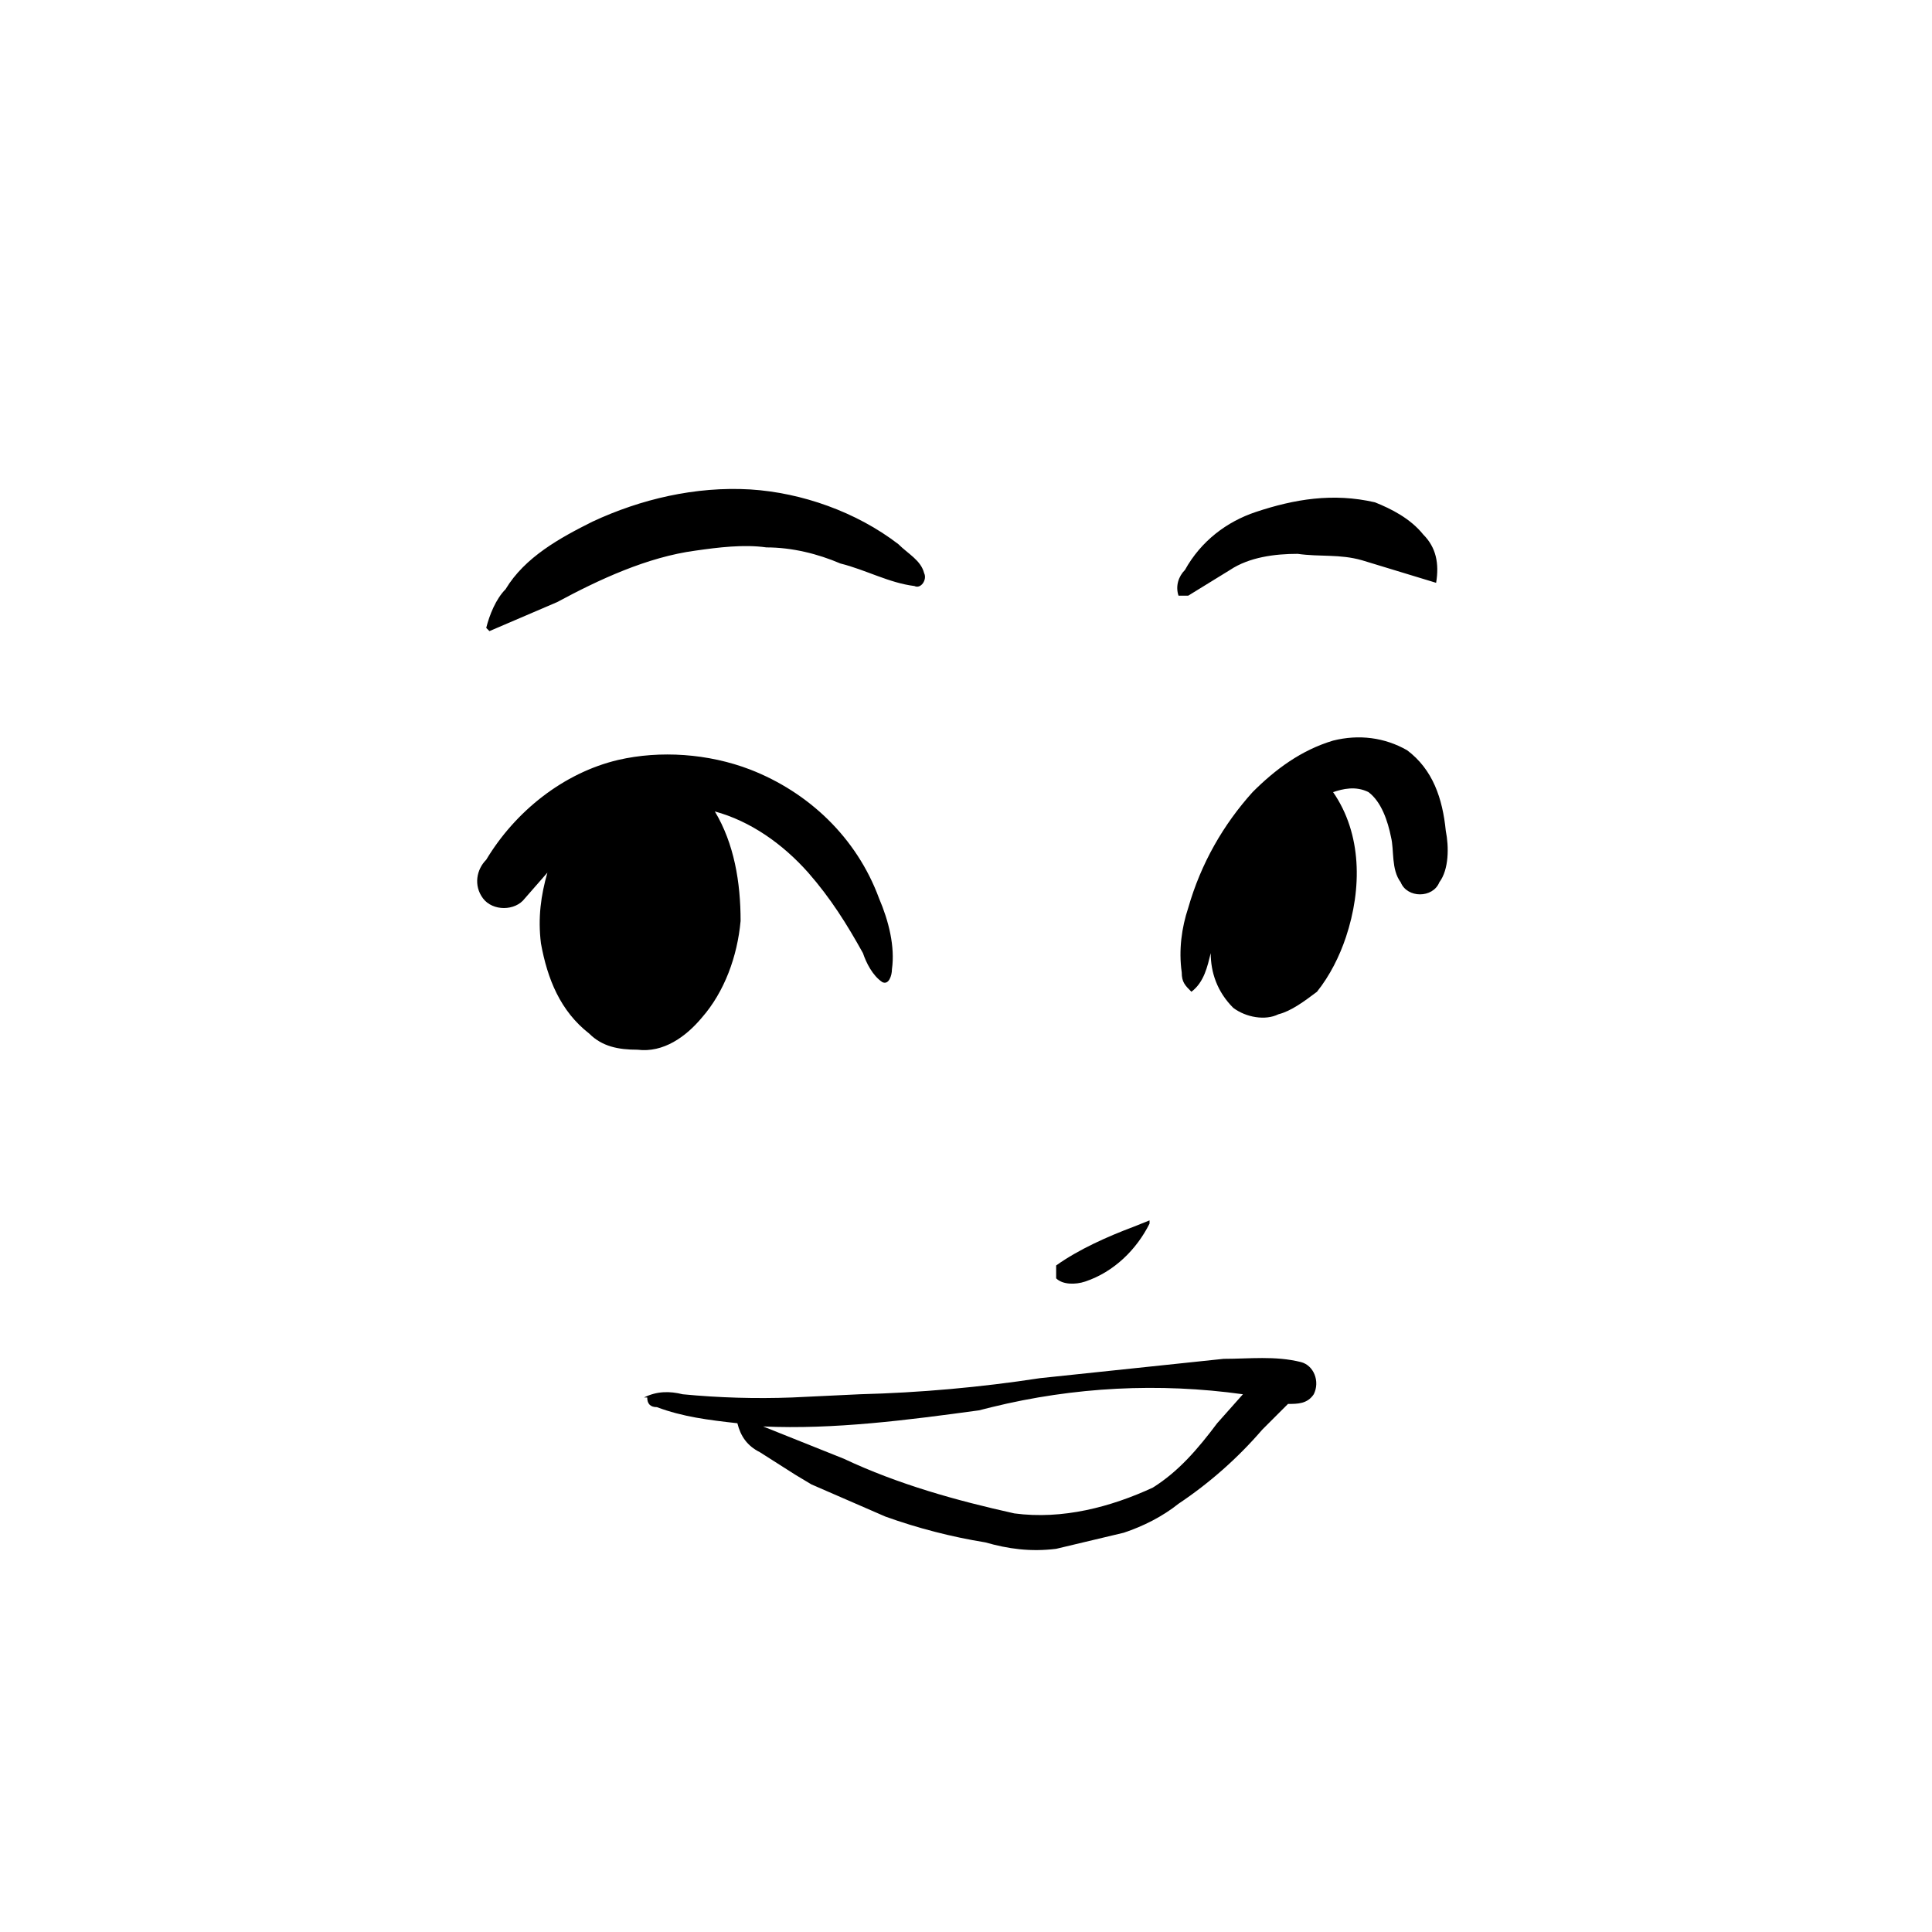
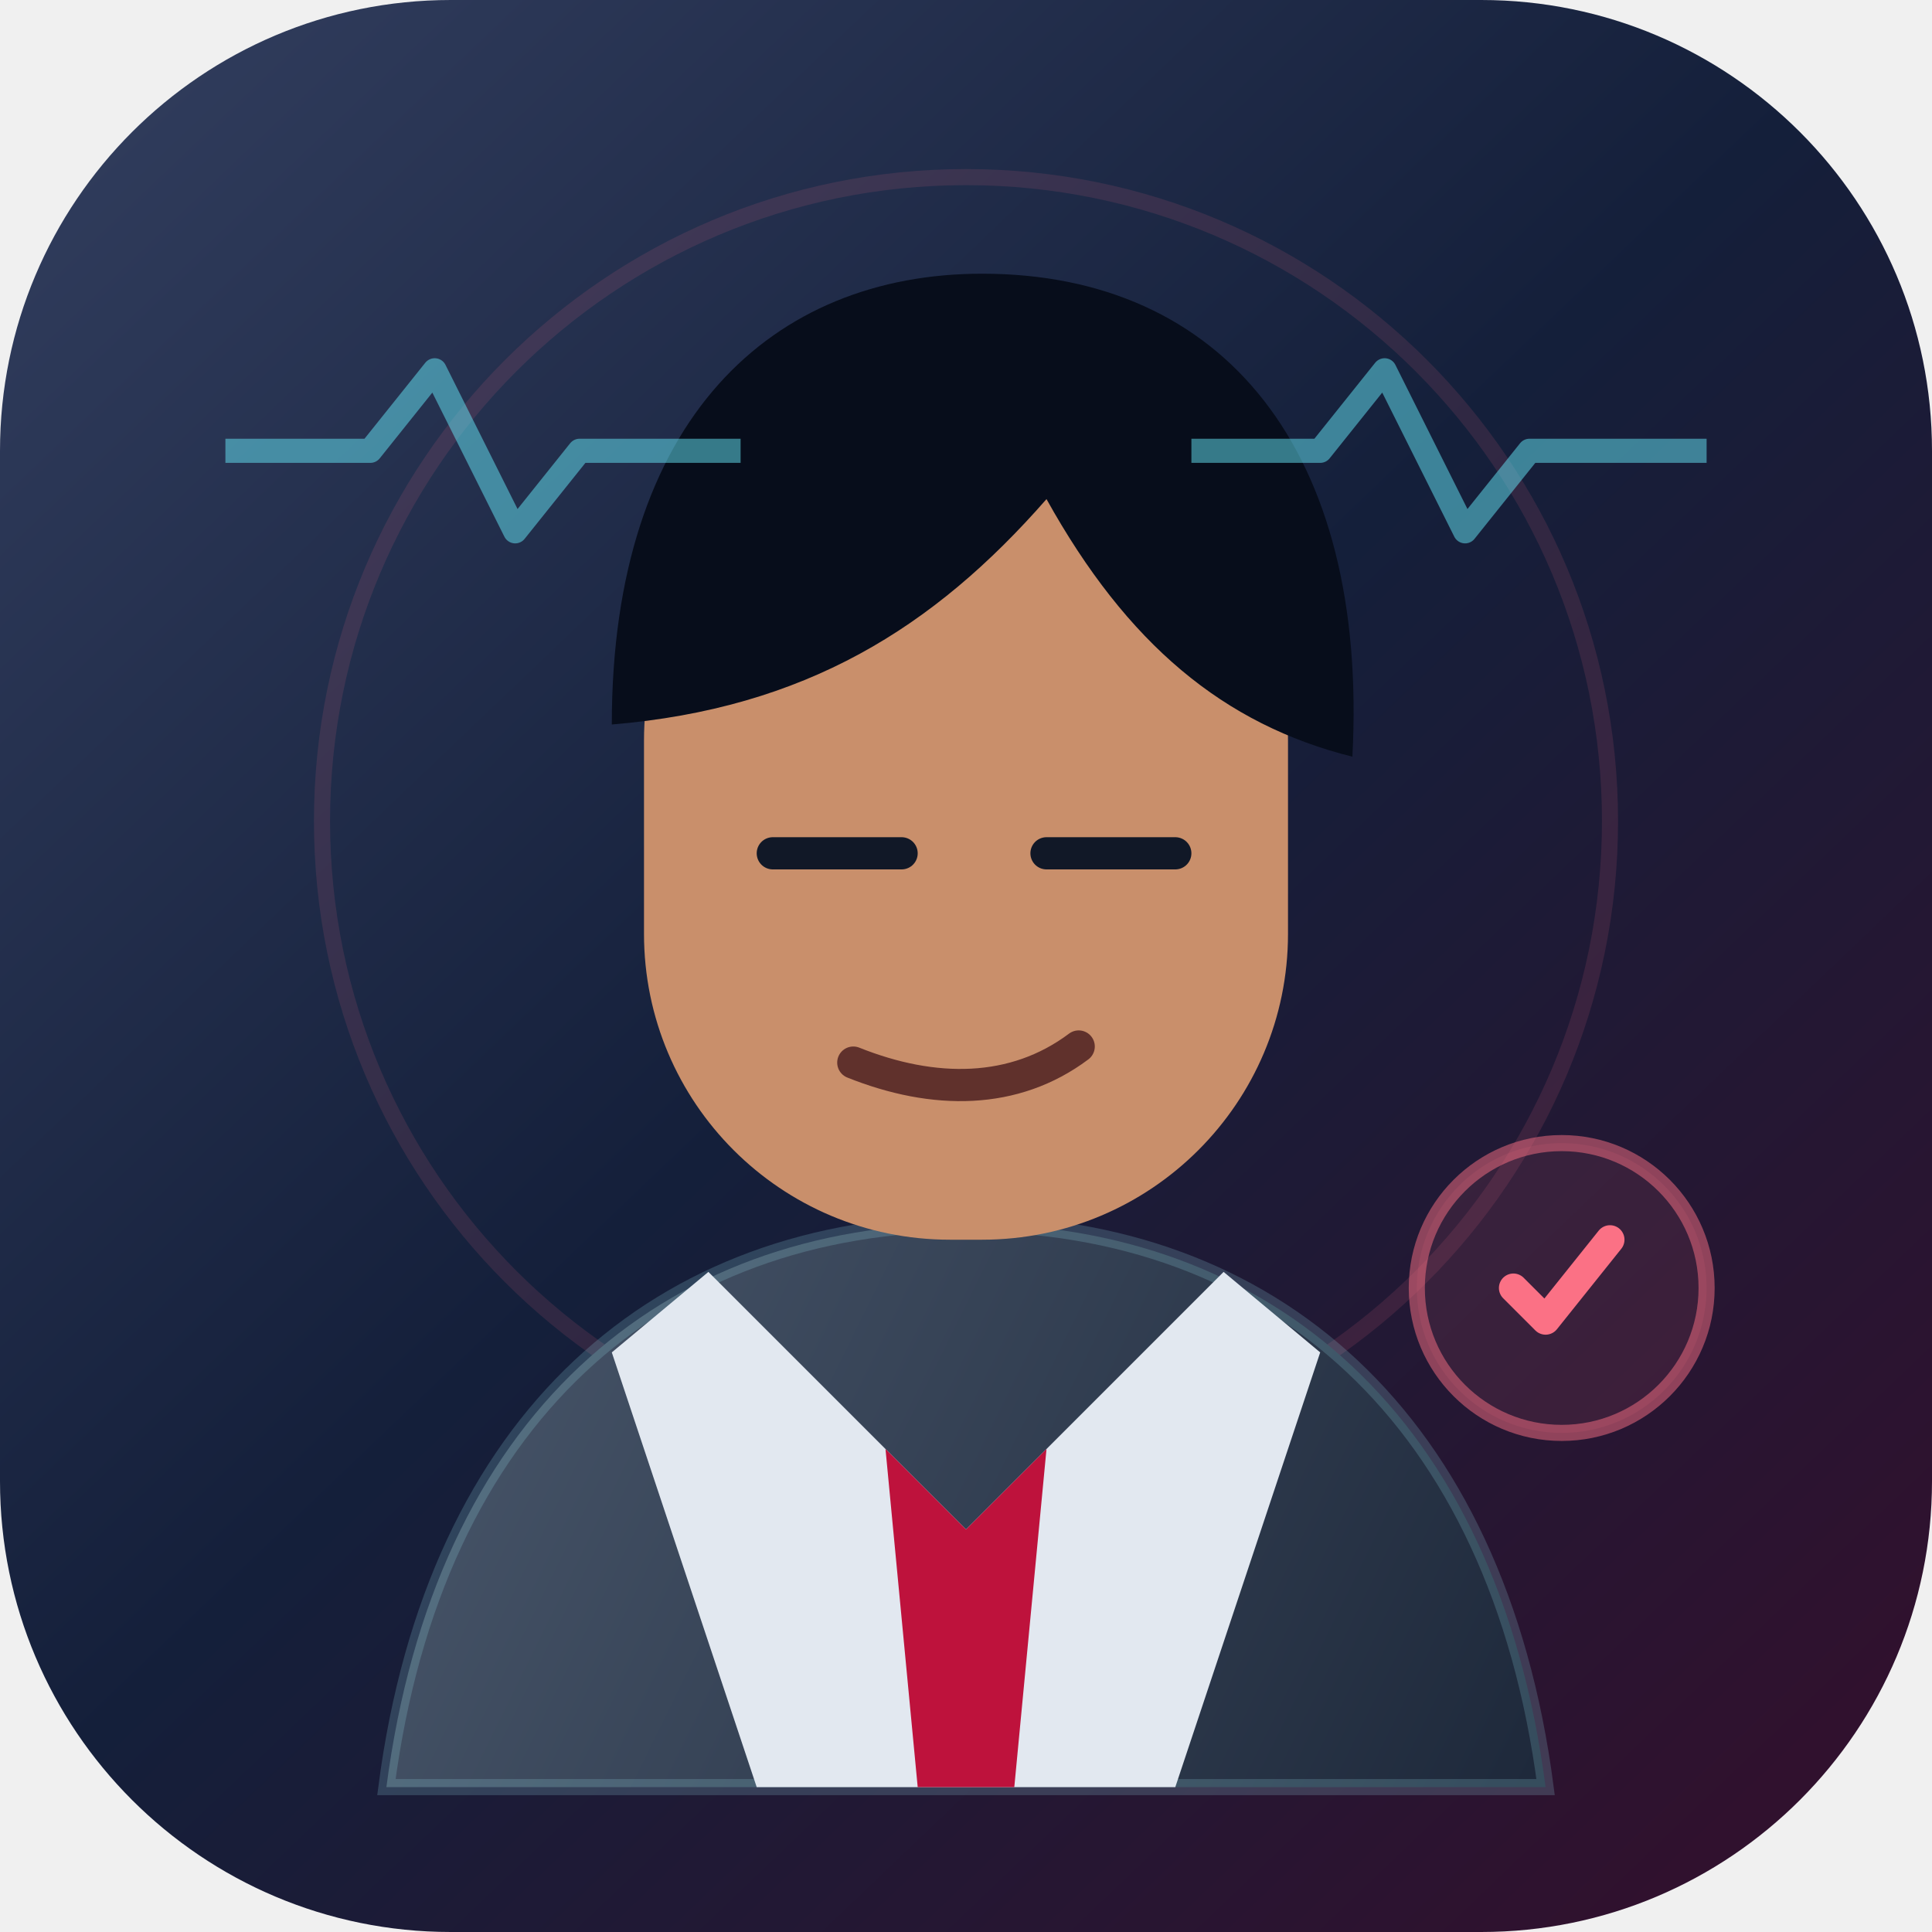
- <svg xmlns="http://www.w3.org/2000/svg" viewBox="0 0 600 600" fill="none" shape-rendering="auto">
-   <mask id="viewboxMask">
-     <rect width="600" height="600" rx="0" ry="0" x="0" y="0" fill="#fff" />
-   </mask>
-   <g mask="url(#viewboxMask)">
-     <rect fill="#ffffff" width="600" height="600" x="0" y="0" />
-     <g transform="translate(-246 -234)">
-       <path d="M479 386c16 1 33 7 46 17 3 3 7 5 8 9 1 2-1 5-3 4-8-1-15-5-23-7-7-3-15-5-23-5-7-1-15 0-22 1-15 2-30 9-43 16l-21 9-1-1c1-4 3-9 6-12 6-10 17-16 27-21 15-7 32-11 49-10ZM673 390c5 2 11 5 15 10 4 4 5 9 4 15l-23-7c-7-2-13-1-20-2-7 0-15 1-21 5l-13 8h-3c-1-3 0-6 2-8 5-9 13-15 22-18 12-4 24-6 37-3Z" fill="#000000" />
-     </g>
-     <g transform="translate(-246 -234)">
-       <path d="M683 467c8 6 11 15 12 25 1 5 1 12-2 16-2 5-10 5-12 0-3-4-2-10-3-14-1-5-3-11-7-14-4-2-8-1-11 0 9 13 9 30 4 45-2 6-5 12-9 17-4 3-8 6-12 7-4 2-10 1-14-2-5-5-7-11-7-17-1 4-2 9-6 12-2-2-3-3-3-6-1-7 0-14 2-20 4-14 11-26 20-36 7-7 15-13 25-16 8-2 16-1 23 3ZM479 473c18 7 33 21 40 40 3 7 5 15 4 22 0 2-1 5-3 4-3-2-5-6-6-9-5-9-10-17-17-25-8-9-18-16-29-19 6 10 8 22 8 34-1 11-5 22-12 30-5 6-12 11-20 10-6 0-11-1-15-5-9-7-13-17-15-28-1-8 0-15 2-22l-7 8c-3 4-10 4-13 0s-2-9 1-12c9-15 24-27 41-31 13-3 28-2 41 3Z" fill="#000000" />
-     </g>
-     <g transform="translate(-246 -234)" />
-     <g transform="translate(-246 -234)">
-       <path fill-rule="evenodd" clip-rule="evenodd" d="M654 667c2-4 0-9-4-10-8-2-16-1-24-1l-57 6a445 445 0 0 1-56 5l-21 1a255 255 0 0 1-34-1c-4-1-8-1-12 1h1c0 2 1 3 3 3 8 3 16 4 25 5 1 4 3 7 7 9l11 7a503 503 0 0 1 5 3l23 10a175 175 0 0 0 31 8c7 2 14 3 22 2l21-5c6-2 12-5 17-9a129 129 0 0 0 26-23l8-8c3 0 6 0 8-3Zm-30 9 8-9a207 207 0 0 0-78 4l-4 1c-22 3-45 6-67 5l5 2 20 8c17 8 35 13 53 17 15 2 30-2 43-8 8-5 14-12 20-20Z" fill="#000000" />
-     </g>
-     <g transform="translate(-246 -234)">
-       <path d="M603 613v1c-4 8-11 15-20 18-3 1-7 1-9-1v-4c7-5 16-9 24-12l5-2Z" fill="#000000" />
-     </g>
-     <g transform="translate(-246 -234)" />
-   </g>
+ <svg xmlns="http://www.w3.org/2000/svg" viewBox="0 0 120 120" fill="none">
+   <defs>
+     <linearGradient id="bg" x1="7" y1="5" x2="113" y2="116" gradientUnits="userSpaceOnUse">
+       <stop stop-color="#303C5C" />
+       <stop offset=".48" stop-color="#141F3A" />
+       <stop offset="1" stop-color="#32102D" />
+     </linearGradient>
+     <linearGradient id="coat" x1="28" y1="78" x2="95" y2="111" gradientUnits="userSpaceOnUse">
+       <stop stop-color="#475569" />
+       <stop offset="1" stop-color="#1E293B" />
+     </linearGradient>
+   </defs>
+   <rect width="120" height="120" rx="28" fill="url(#bg)" />
+   <circle cx="60" cy="51" r="40" stroke="#FB7185" stroke-opacity=".12" />
+   <path d="M24 111c3-23 17-35 36-35s33 12 36 35H24Z" fill="url(#coat)" stroke="#A5F3FC" stroke-opacity=".18" />
+   <path d="m44 79 16 16 16-16 6 5-9 27H47l-9-27 6-5Z" fill="#E2E8F0" />
+   <path d="m55 90 5 5 5-5-2 21h-6l-2-21Z" fill="#BE123C" />
+   <rect x="40" y="27" width="40" height="50" rx="19" fill="#C98F6B" />
+   <path d="M38 45c0-19 10-28 23-28 15 0 24 11 23 30-8-2-14-7-19-16-7 8-15 13-27 14Z" fill="#070D1B" />
+   <path d="M48 53h8M65 53h8" stroke="#111827" stroke-width="2" stroke-linecap="round" />
+   <path d="M53 66c5 2 10 2 14-1" stroke="#60312C" stroke-width="2" stroke-linecap="round" />
+   <path d="M14 28h9l4-5 5 10 4-5h10M74 28h8l4-5 5 10 4-5h11" stroke="#67E8F9" stroke-opacity=".5" stroke-width="1.5" stroke-linejoin="round" />
+   <circle cx="97" cy="80" r="9" fill="#FB7185" fill-opacity=".1" stroke="#FB7185" stroke-opacity=".5" />
+   <path d="m94 80 2 2 4-5" stroke="#FB7185" stroke-width="1.8" stroke-linecap="round" stroke-linejoin="round" />
</svg>
